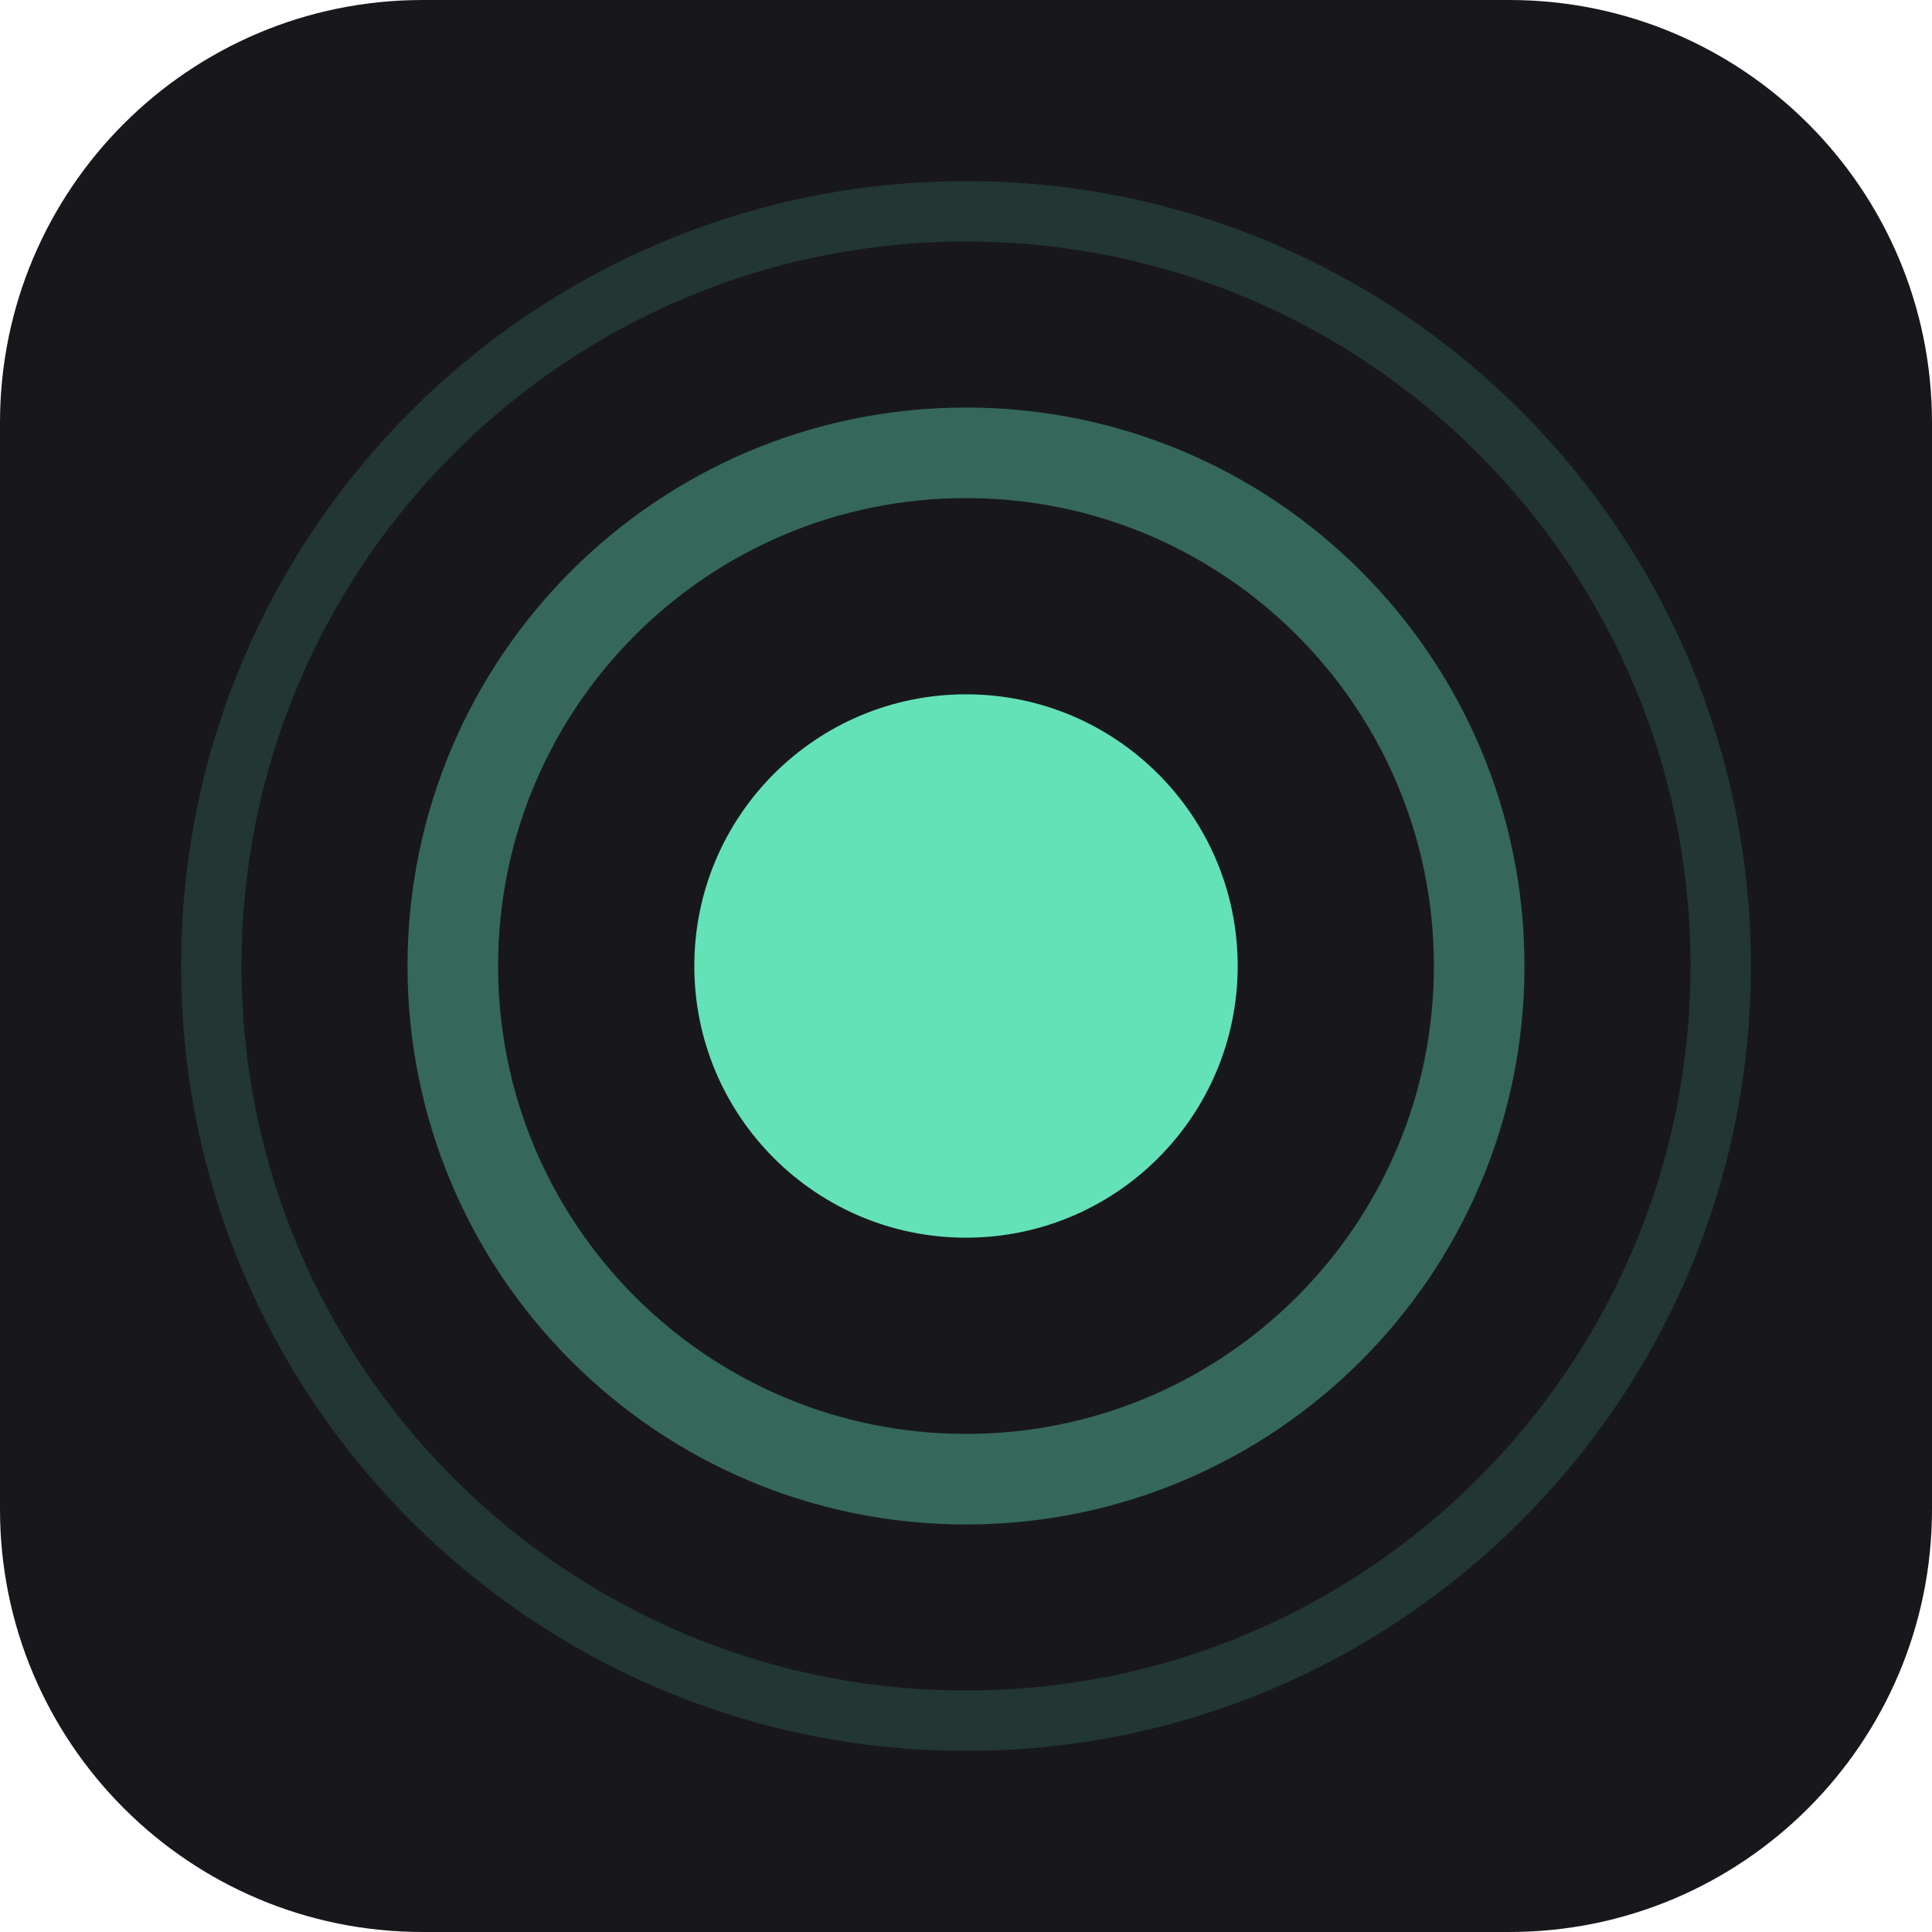
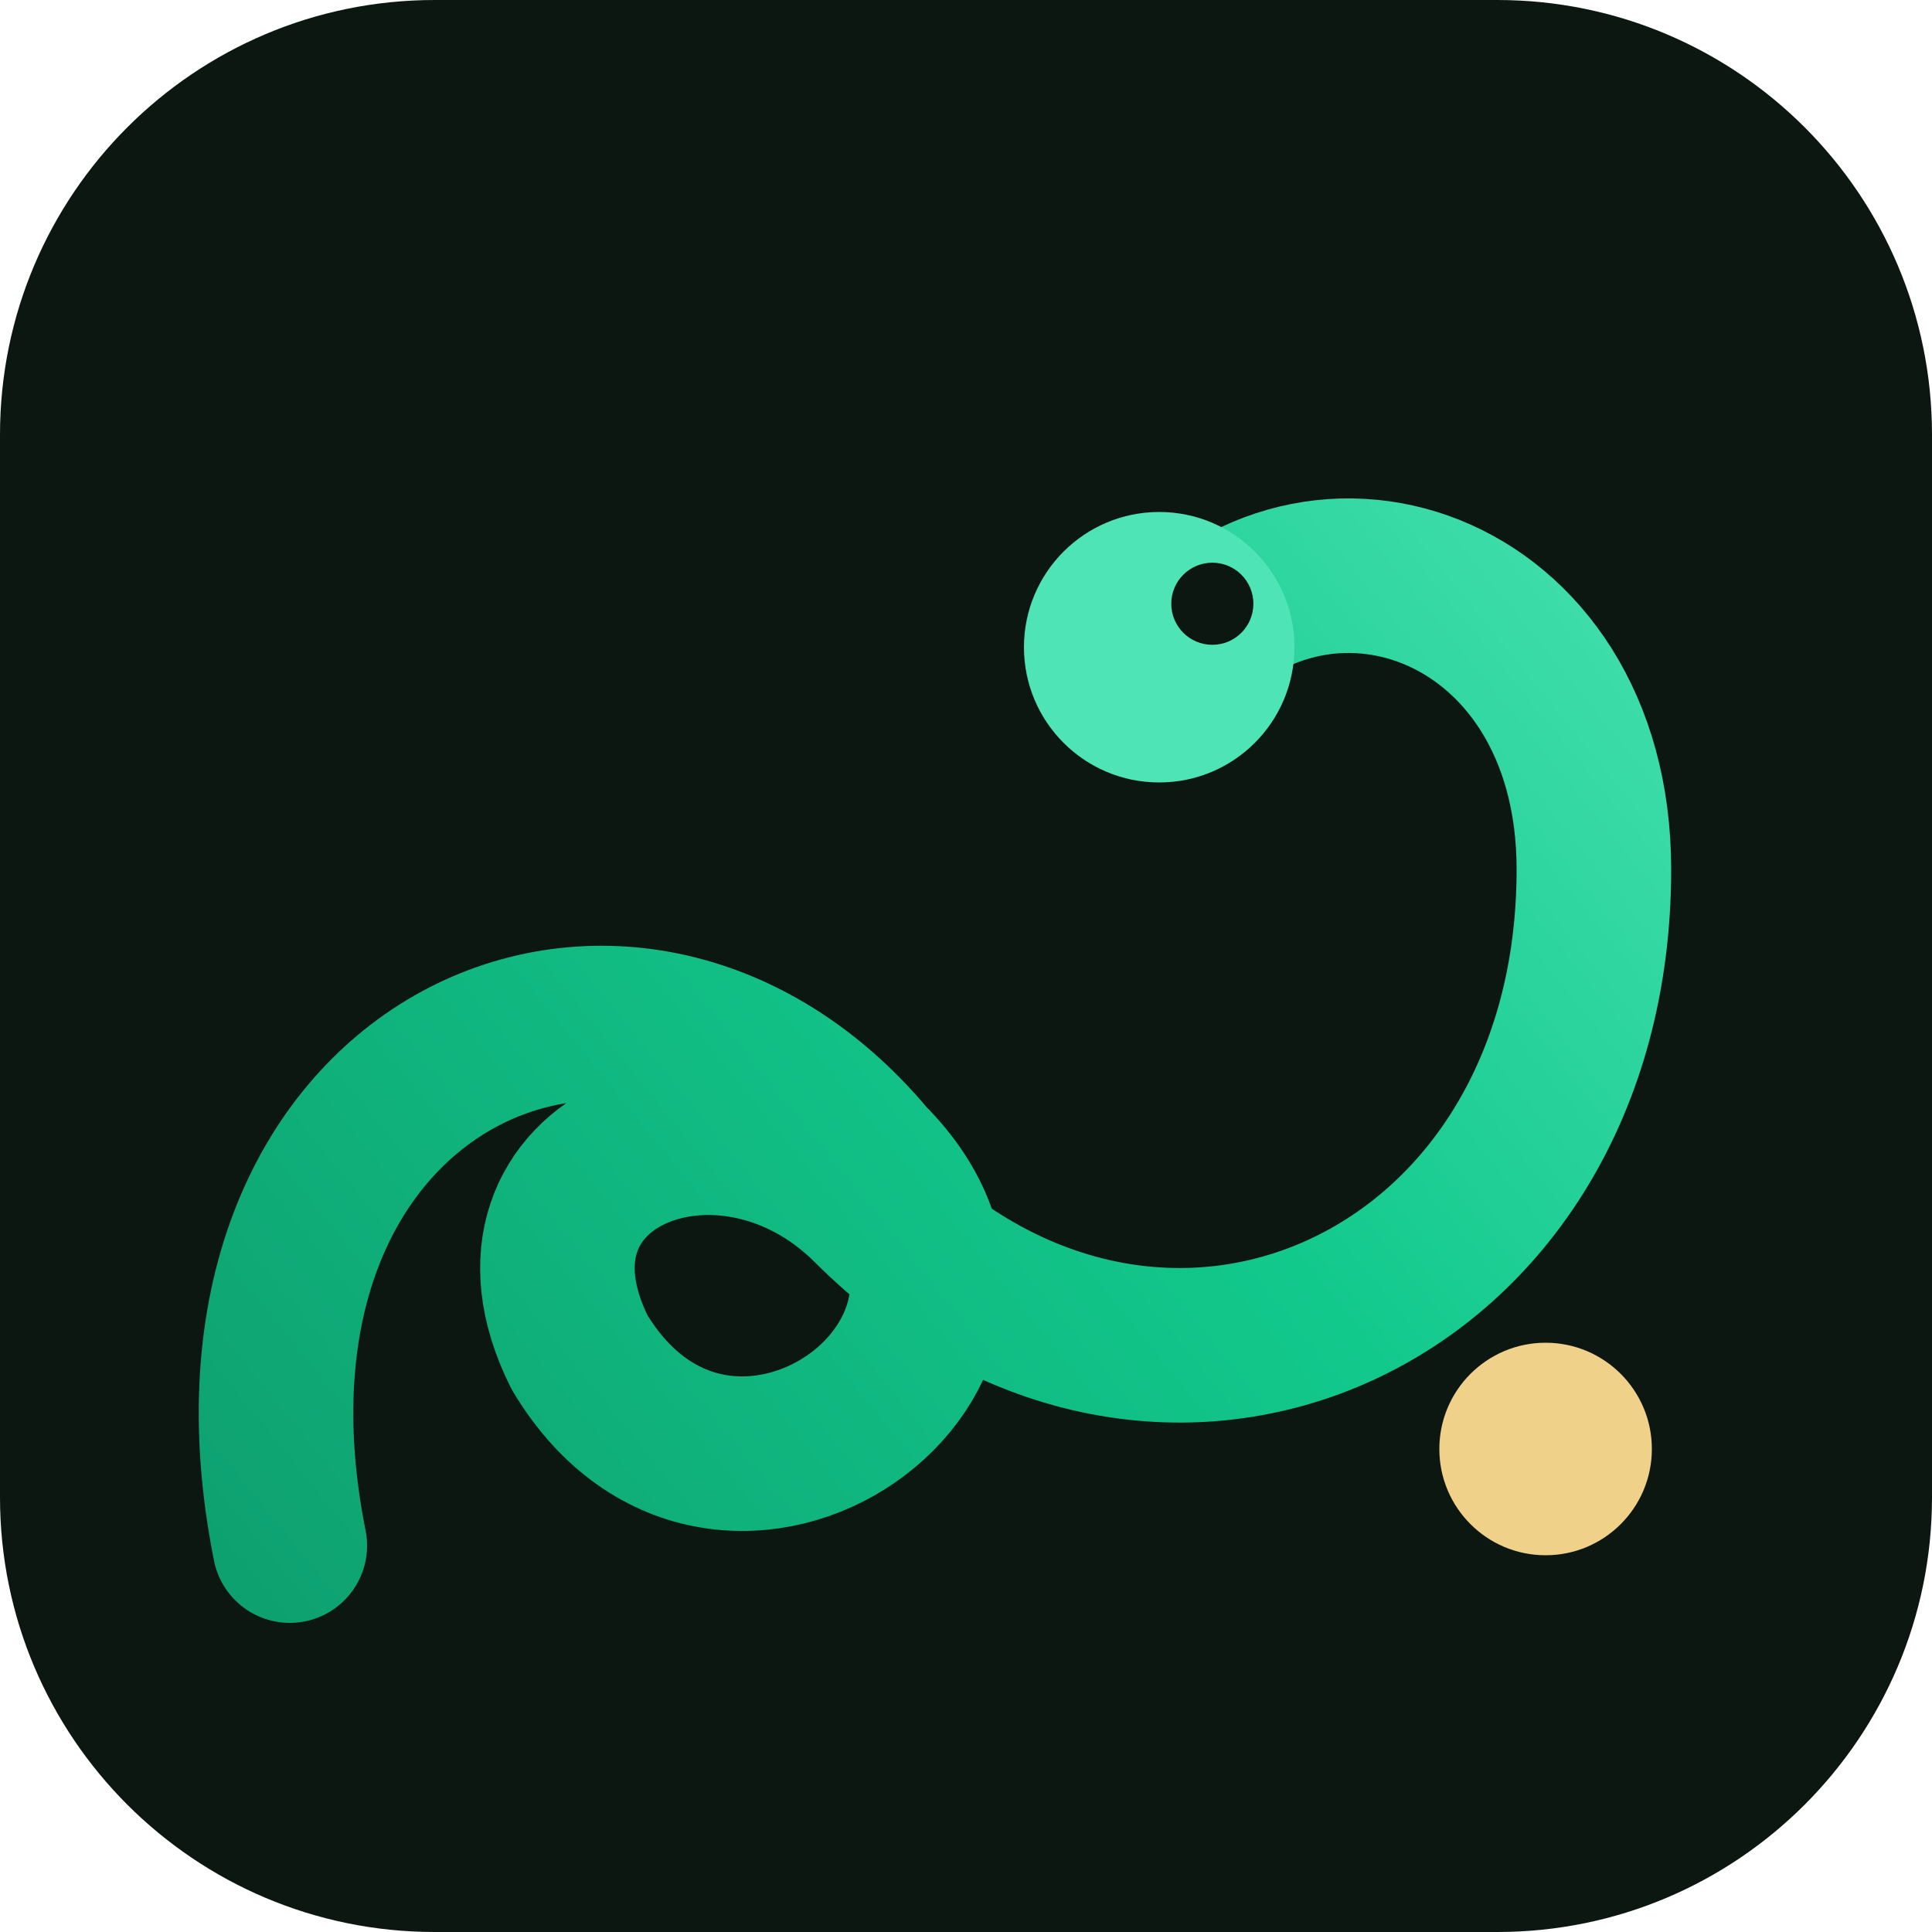
- <svg xmlns="http://www.w3.org/2000/svg" viewBox="0 0 64 64">
-   <rect width="64" height="64" rx="14" fill="#18181c" />
-   <circle cx="32" cy="32" r="9" fill="#63e2b7" />
-   <circle cx="32" cy="32" r="17" fill="none" stroke="#63e2b7" stroke-opacity="0.4" stroke-width="3" />
-   <circle cx="32" cy="32" r="25" fill="none" stroke="#63e2b7" stroke-opacity="0.15" stroke-width="2" />
+ <svg xmlns="http://www.w3.org/2000/svg" viewBox="0 0 40 40">
+   <defs>
+     <linearGradient id="body" x1="4" y1="34" x2="36" y2="8" gradientUnits="userSpaceOnUse">
+       <stop stop-color="#0e9e6e" />
+       <stop offset="0.55" stop-color="#12c98c" />
+       <stop offset="1" stop-color="#4fe4b5" />
+     </linearGradient>
+   </defs>
+   <rect width="40" height="40" rx="9" fill="#0d1712" />
+   <path d="M6 32 C 4 22, 13 18, 18 24 C 22 28, 15 33, 12 28 C 10 24, 15 22, 18 25 C 24 31, 33 27, 33 18 C 33 12, 27 10, 24 14" stroke="url(#body)" stroke-width="3.2" stroke-linecap="round" stroke-linejoin="round" fill="none" />
+   <circle cx="24" cy="13.4" r="2.8" fill="#4fe4b5" />
+   <circle cx="25.1" cy="12.5" r="0.85" fill="#0d1712" />
+   <circle cx="32" cy="30" r="2.2" fill="#f0d18a" />
</svg>
